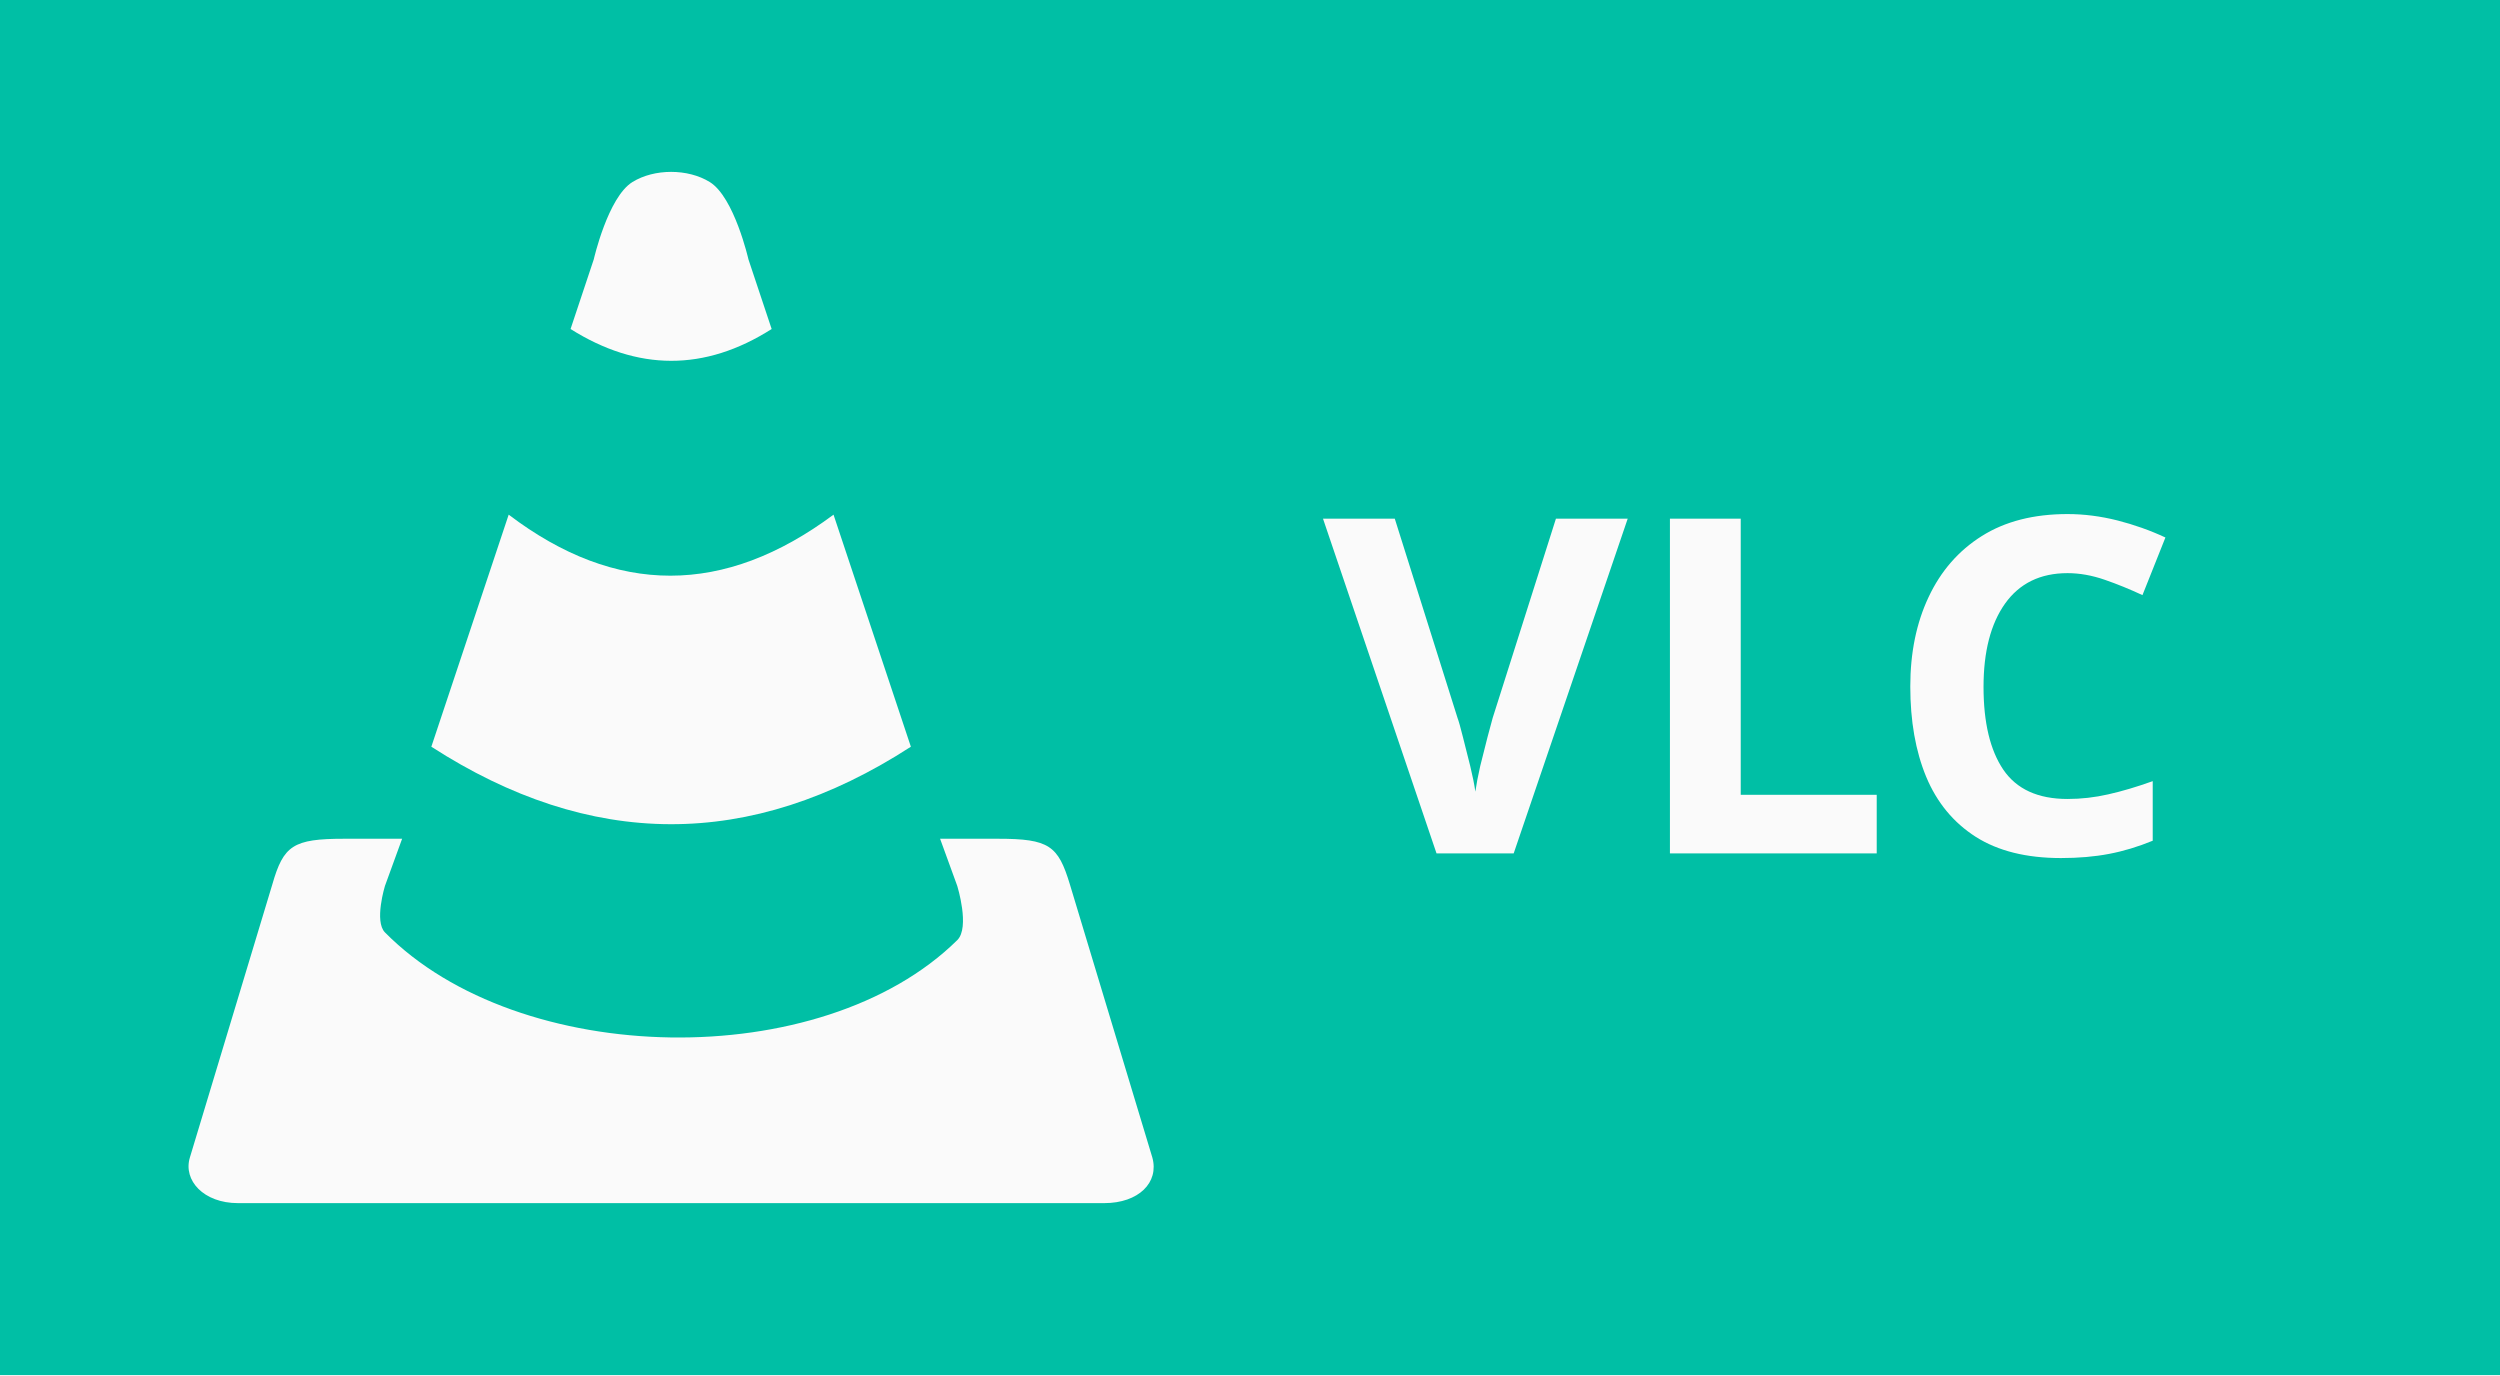
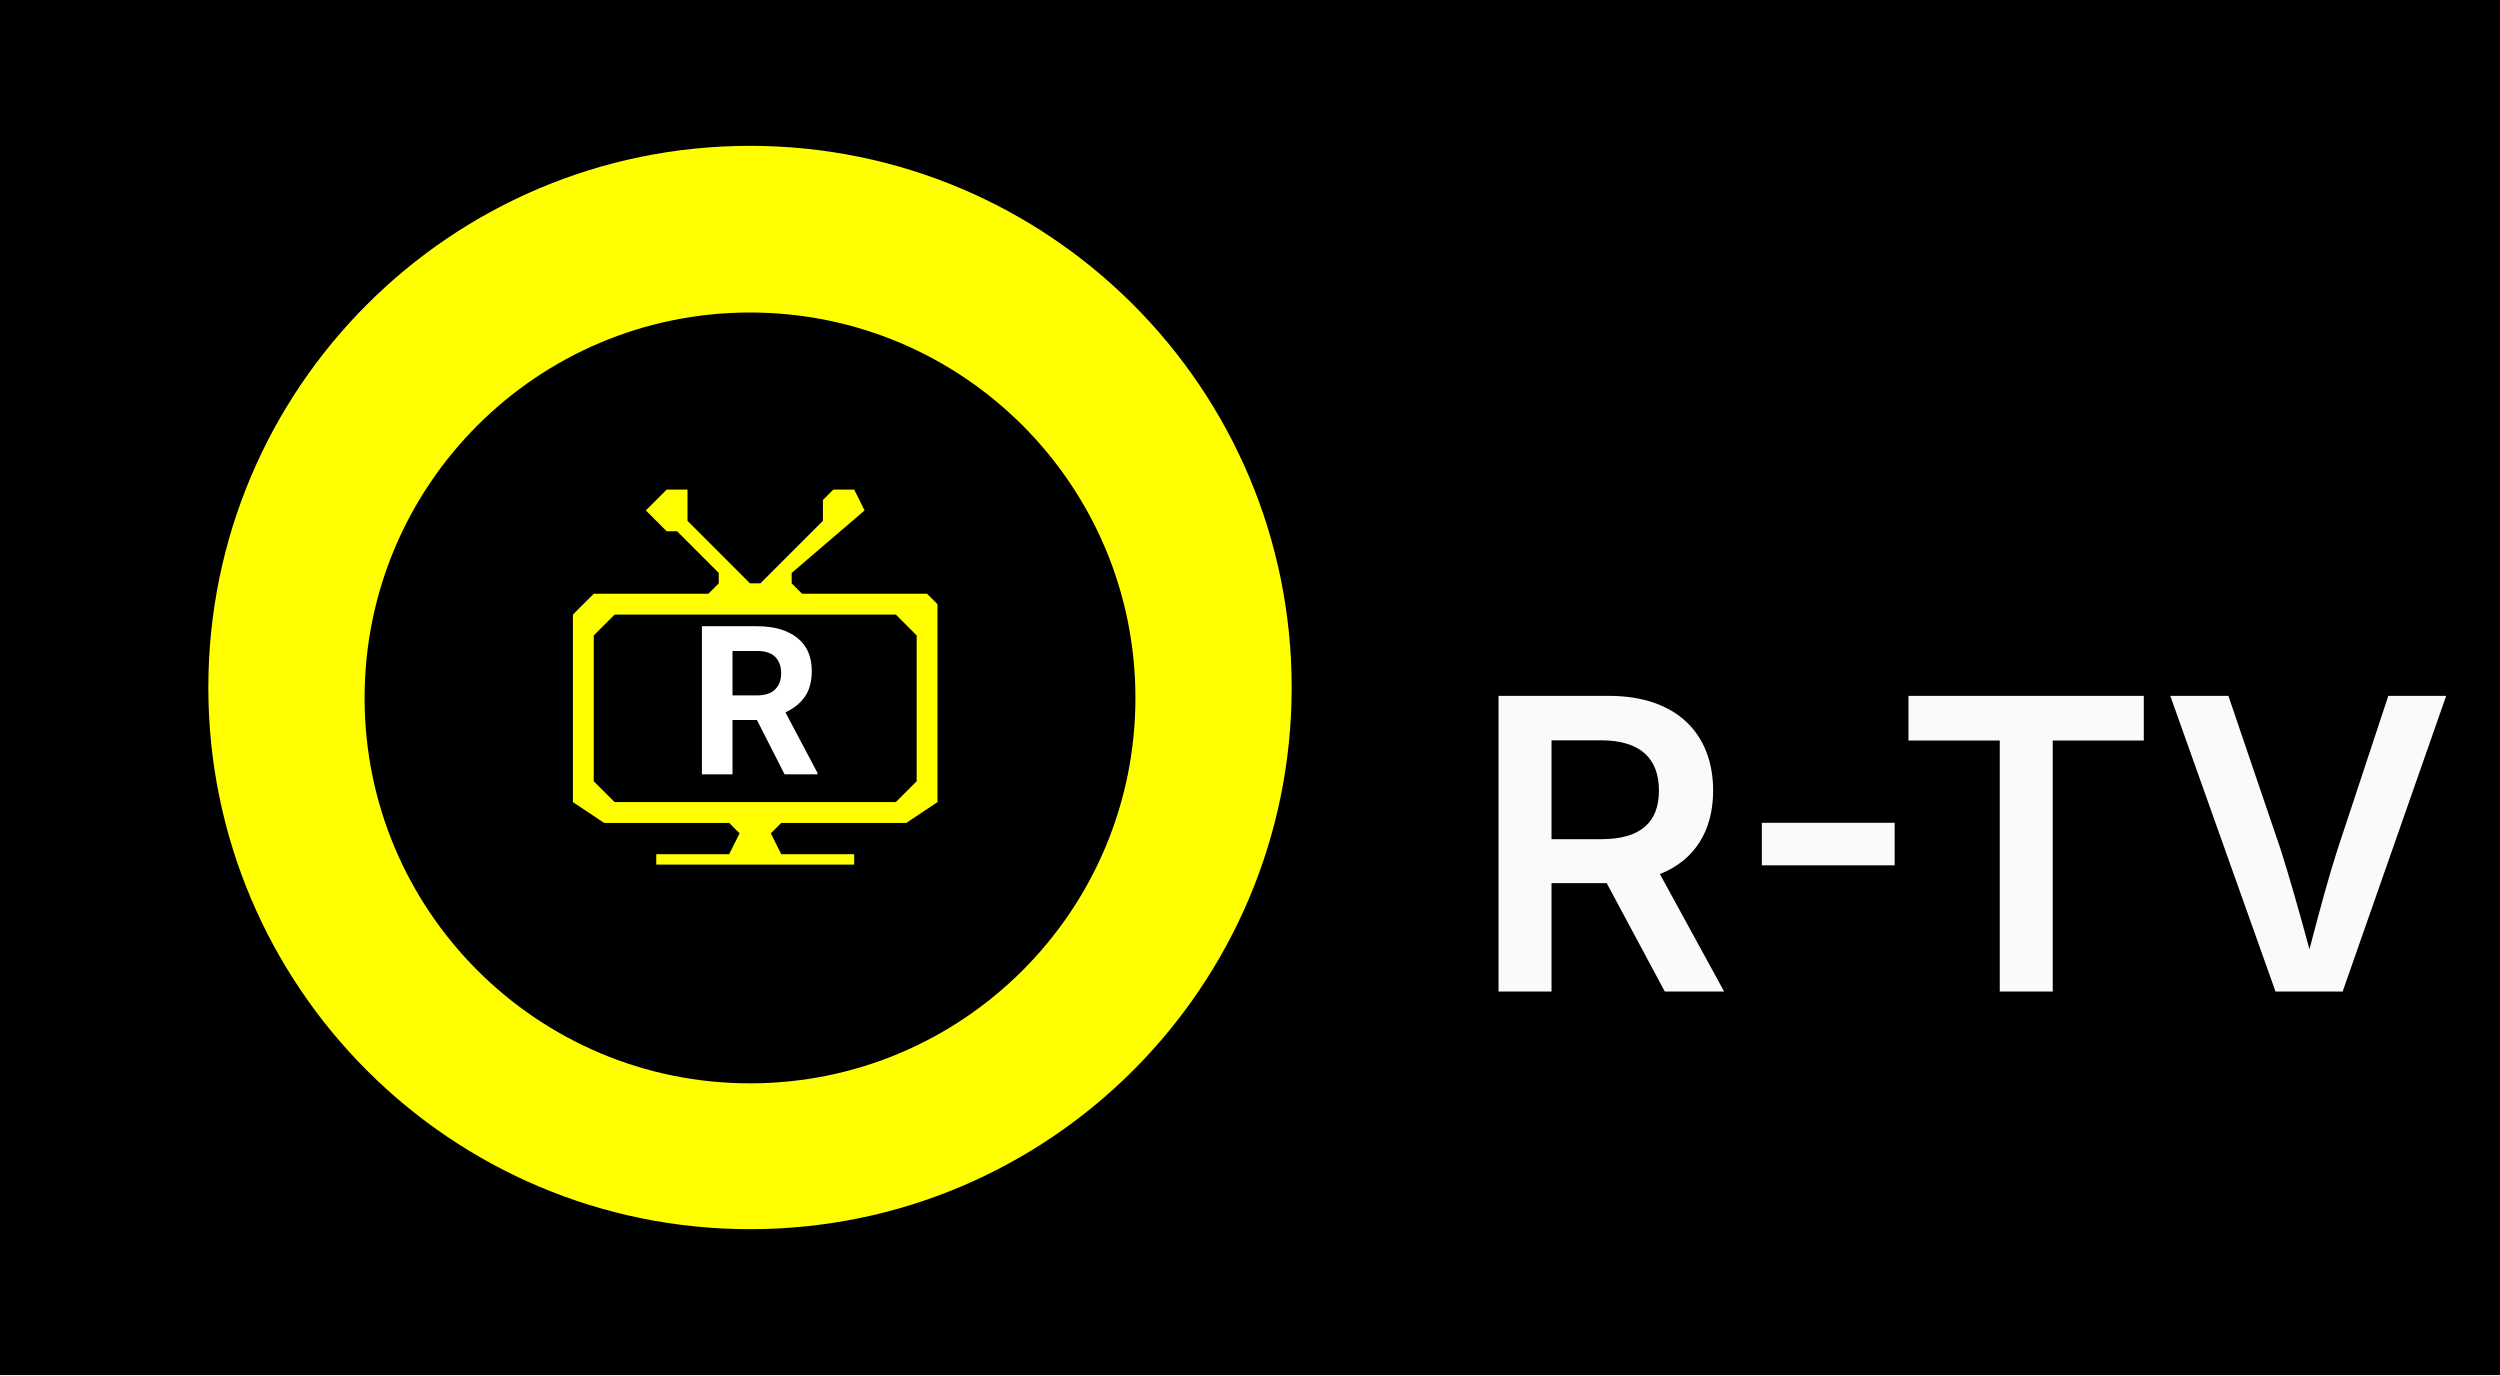
- <svg xmlns="http://www.w3.org/2000/svg" width="45.156mm" height="24.836mm" viewBox="0 0 160 88" id="svg6906" version="1.1">
-   <defs id="defs6908" />
-   <g id="layer1" transform="translate(-25.71428,-752.3622)">
-     <rect style="color:#000000;display:inline;overflow:visible;visibility:visible;opacity:1;fill:#00bfa5;fill-opacity:1;fill-rule:nonzero;stroke:none;stroke-width:0;stroke-linecap:round;stroke-linejoin:round;stroke-miterlimit:4;stroke-dasharray:none;stroke-dashoffset:0;stroke-opacity:1;marker:none;enable-background:accumulate" id="rect6741" width="160" height="88" x="25.714" y="752.362" />
-     <path id="path6774" d="m 68.665,763.362 c -0.887,0 -1.773,0.216 -2.475,0.65 -1.569,0.97 -2.475,4.951 -2.475,4.951 l -1.485,4.456 c 4.29,2.699 8.58,2.727 12.87,0 l -1.485,-4.456 c 0,0 -0.906,-3.981 -2.475,-4.951 -0.702,-0.434 -1.588,-0.65 -2.475,-0.65 z m -10.395,21.938 -4.95,14.852 c 10.152,6.548 20.38,6.675 30.69,0 l -4.95,-14.852 c -6.988,5.199 -13.918,5.216 -20.79,0 z m -15.125,23.657 c -1.76,5.83 -3.52,11.66 -5.28,17.49 -0.44,1.458 0.88,2.915 3.08,2.915 18.48,0 36.96,0 55.44,0 2.2,0 3.52,-1.32 3.08,-2.915 -1.76,-5.83 -3.52,-11.66 -5.28,-17.49 -0.749,-2.473 -1.32,-2.915 -4.593,-2.915 h -3.712 l 1.1,3.022 c 0,0 0.822,2.654 0,3.465 -8.693,8.577 -28.054,8.199 -36.63,-0.495 -0.695,-0.705 0,-2.97 0,-2.97 l 1.1,-3.022 H 47.737 c -3.272,0 -3.877,0.433 -4.592,2.915 z" style="fill:#fafafa;fill-opacity:1;stroke:none;stroke-width:0.5" />
-     <text xml:space="preserve" style="font-style:normal;font-variant:normal;font-weight:normal;font-stretch:normal;font-size:6px;line-height:0%;font-family:Raleway;-inkscape-font-specification:'Raleway, Normal';text-align:start;letter-spacing:0px;word-spacing:0px;writing-mode:lr-tb;text-anchor:start;fill:#fafafa;fill-opacity:1;stroke:none;stroke-width:0.5px;stroke-linecap:butt;stroke-linejoin:miter;stroke-opacity:1" x="110.386" y="806.982" id="text6776">
-       <tspan id="tspan6778" x="110.386" y="806.982" style="font-style:normal;font-variant:normal;font-weight:600;font-stretch:normal;font-size:30px;line-height:1.25;font-family:Raleway;-inkscape-font-specification:'Raleway Semi-Bold';fill:#fafafa;fill-opacity:1;stroke-width:0.5px">VLC</tspan>
-     </text>
+ <svg xmlns="http://www.w3.org/2000/svg" width="45.156mm" height="24.836mm" viewBox="0 0 160 88" version="1.1">
+   <rect x="0" y="0" width="160" height="88" fill="#000000" />
+   <g transform="translate(12, 8) scale(0.66667)">
+     <rect x="0" y="0" width="108" height="108" fill="#000000" rx="22" />
+     <circle cx="54" cy="54" r="52" fill="#FFFF00" />
+     <circle cx="54" cy="55" r="37" fill="#000000" />
+     <g transform="translate(0, 5)">
+       <path d="M 46.00 30.00 L 44.00 32.00 L 46.00 34.00 L 47.00 34.00 L 51.00 38.00 L 51.00 39.00 L 50.00 40.00 L 39.00 40.00 L 37.00 42.00 L 37.00 60.00 L 40.00 62.00 L 52.00 62.00 L 53.00 63.00 L 52.00 65.00 L 45.00 65.00 L 45.00 66.00 L 64.00 66.00 L 64.00 65.00 L 57.00 65.00 L 56.00 63.00 L 57.00 62.00 L 69.00 62.00 L 72.00 60.00 L 72.00 41.00 L 71.00 40.00 L 59.00 40.00 L 58.00 39.00 L 58.00 38.00 L 65.00 32.00 L 64.00 30.00 L 62.00 30.00 L 61.00 31.00 L 61.00 33.00 L 55.00 39.00 L 54.00 39.00 L 48.00 33.00 L 48.00 30.00 Z" fill="#FFFF00" />
+       <path d="M 39.00 44.00 L 41.00 42.00 L 68.00 42.00 L 70.00 44.00 L 70.00 58.00 L 68.00 60.00 L 41.00 60.00 L 39.00 58.00 Z" fill="#000000" />
+       <path d="M 47.00 24.00 L 41.00 26.00 L 37.00 24.00 L 39.00 22.00 Z" fill="#000000" />
+       <path d="M 61.00 26.00 L 67.00 24.00 L 69.00 22.00 L 71.00 24.00 Z" fill="#000000" />
+     </g>
+     <text x="54.5" y="55.5" fill="#FFFFFF" font-family="system-ui, -apple-system, 'Segoe UI', Roboto, sans-serif" font-weight="bold" font-size="20" text-anchor="middle" dominant-baseline="central">R</text>
  </g>
+   <text x="94" y="54" fill="#fafafa" font-family="Raleway, system-ui, -apple-system, sans-serif" font-weight="600" font-size="26" text-anchor="start" dominant-baseline="central">R-TV</text>
</svg>
